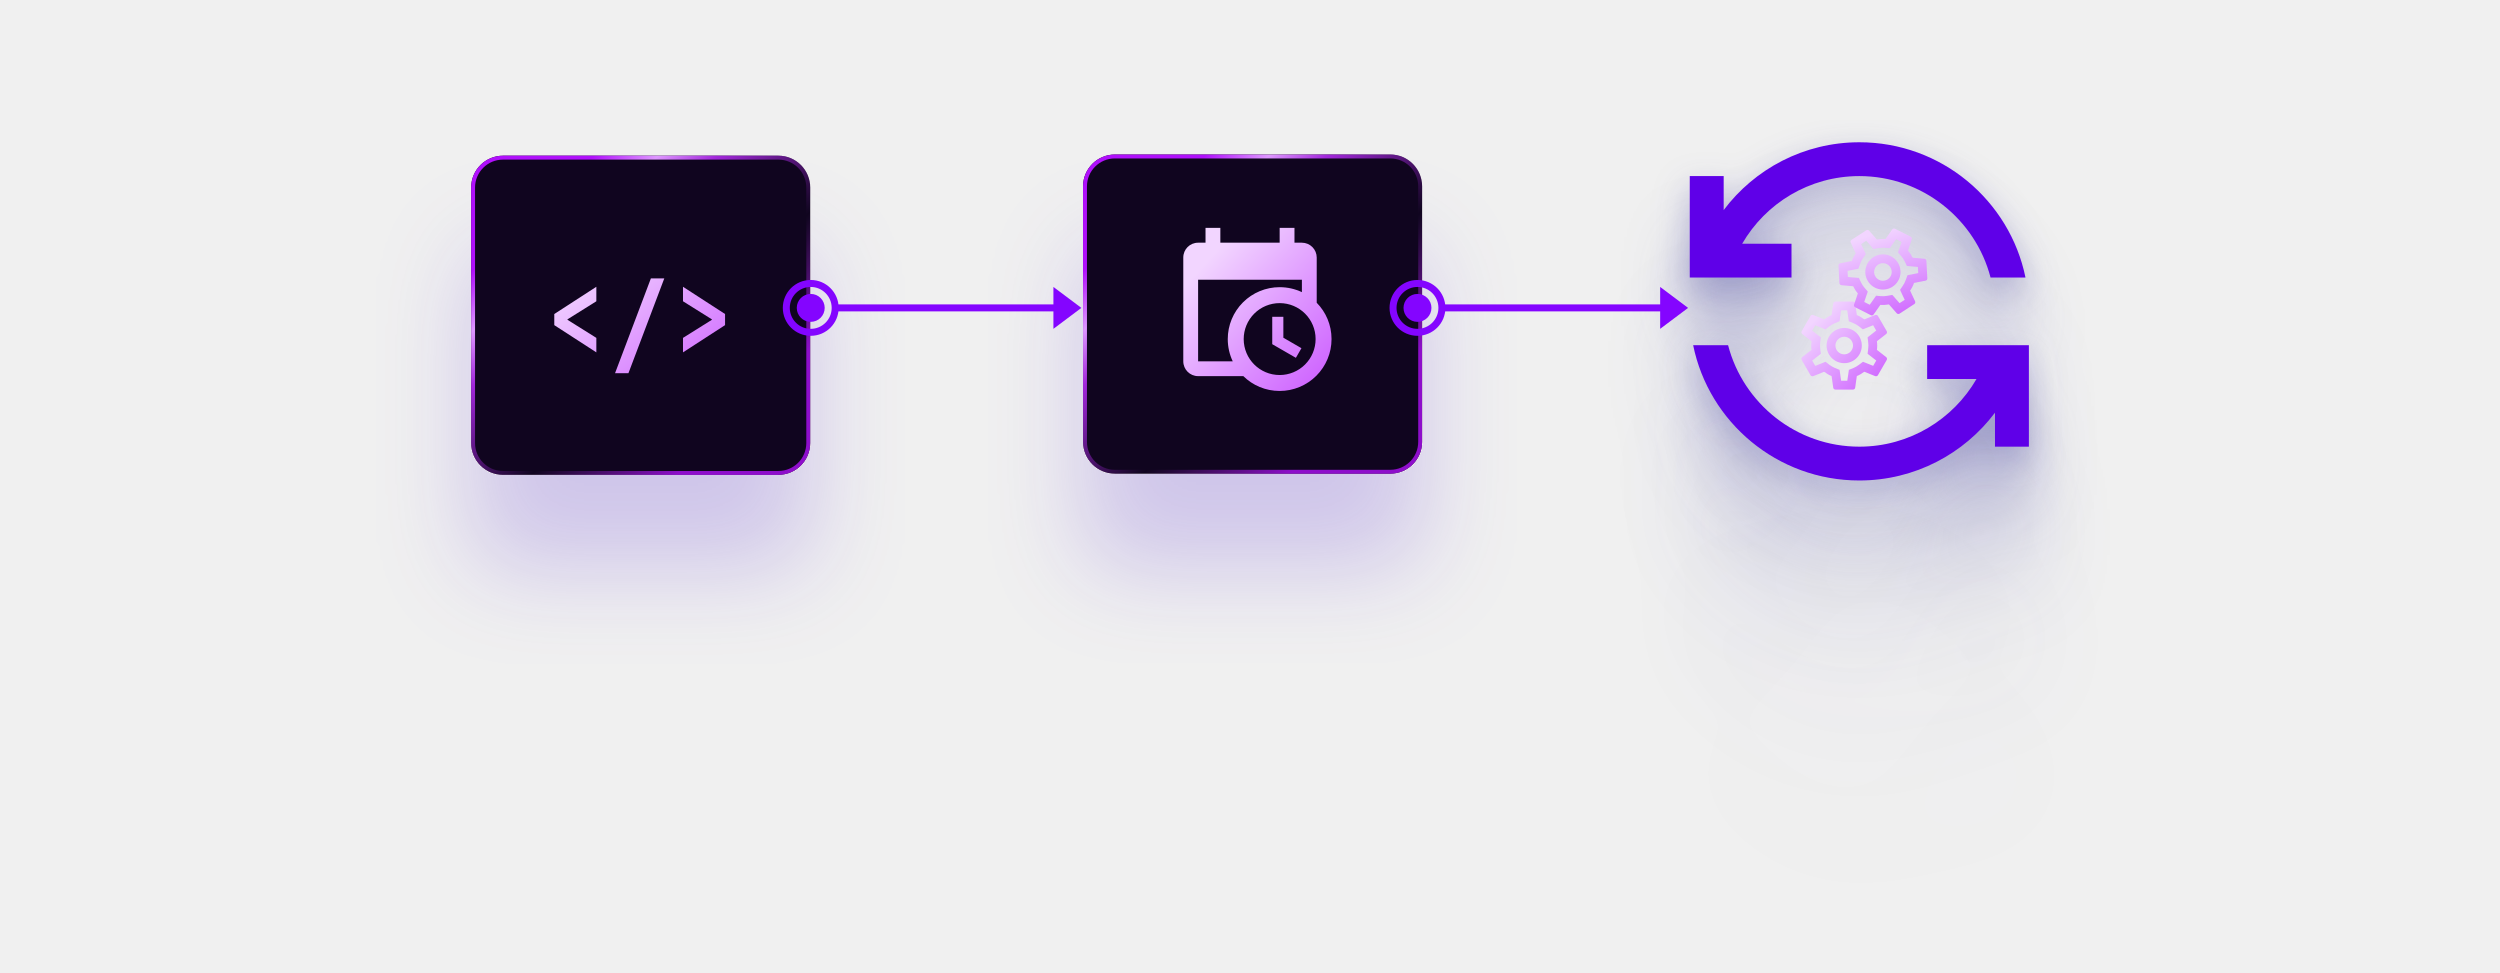
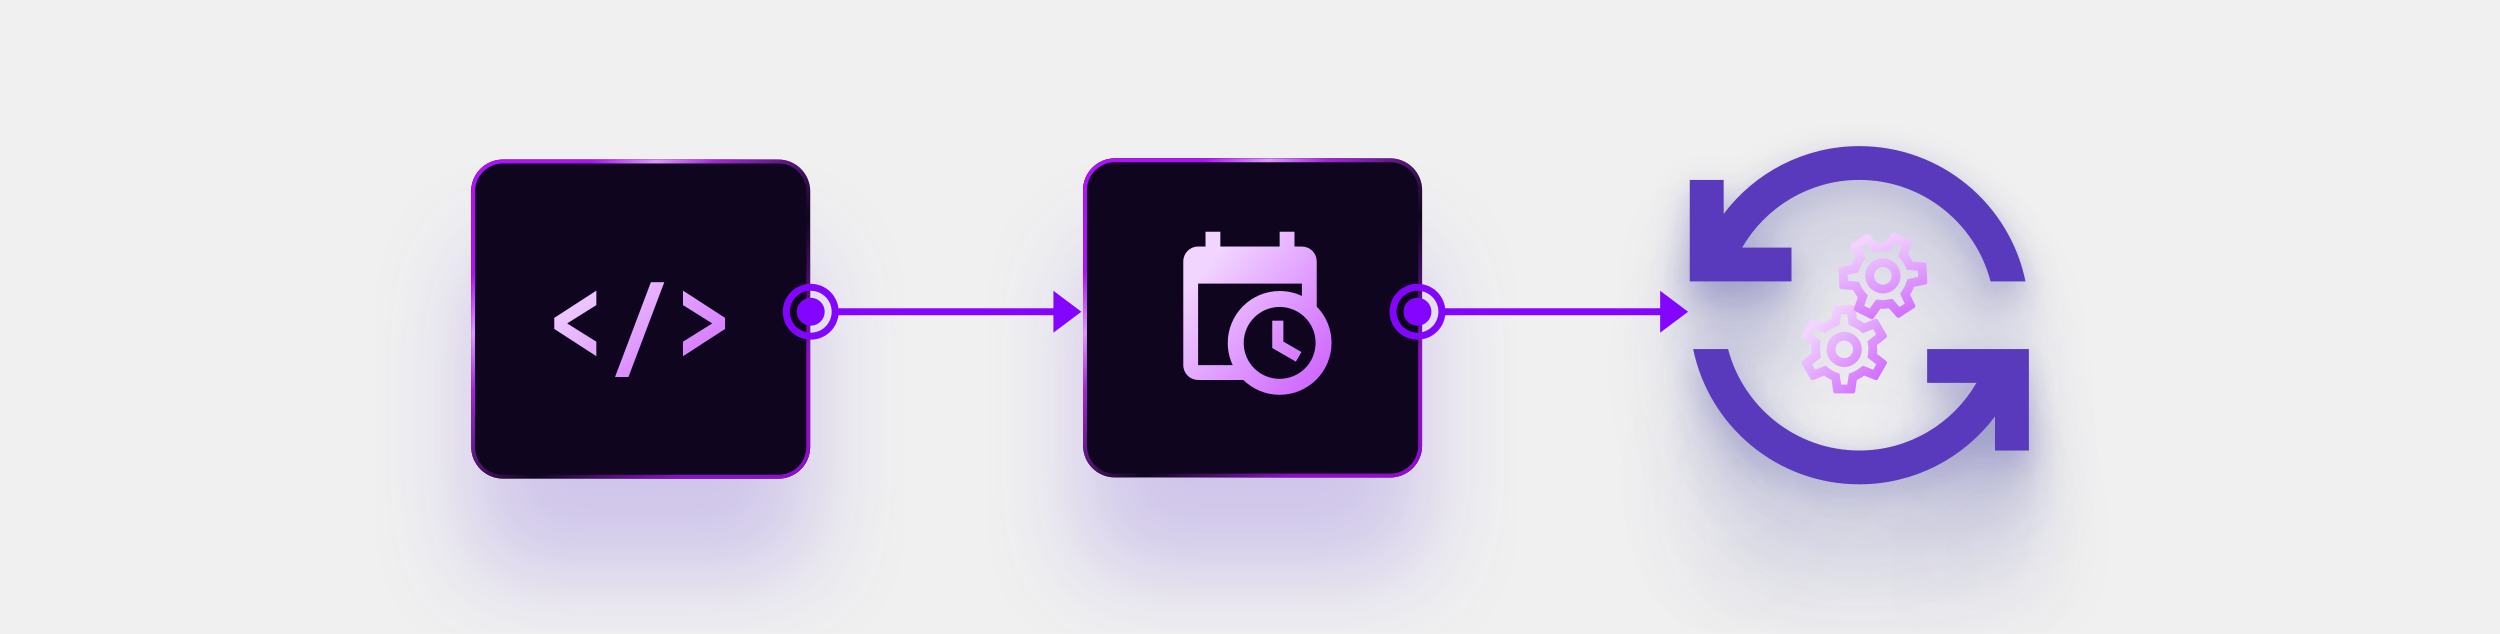
- <svg xmlns="http://www.w3.org/2000/svg" width="568" height="221" viewBox="0 0 568 221" fill="none">
-   <g filter="url(#filter0_d_4805_28004)">
-     <rect x="107.039" y="35.373" width="77.045" height="72.524" rx="7.236" fill="#10051F" />
-     <rect x="107.485" y="35.819" width="76.153" height="71.632" rx="6.79" stroke="url(#paint0_linear_4805_28004)" stroke-width="0.893" />
-   </g>
-   <path d="M135.49 80.059L125.934 73.87V71.344L135.49 65.155V68.448L128.93 72.558V72.657L135.49 76.766V80.059ZM139.739 84.787L147.883 63.249H150.929L142.784 84.787H139.739ZM155.177 80.059V76.766L161.737 72.657V72.558L155.177 68.448V65.155L164.733 71.344V73.87L155.177 80.059Z" fill="url(#paint1_linear_4805_28004)" />
-   <g filter="url(#filter1_d_4805_28004)">
-     <rect x="246.064" y="35.103" width="77.045" height="72.524" rx="7.236" fill="#10051F" />
-     <rect x="246.511" y="35.55" width="76.153" height="71.632" rx="6.79" stroke="url(#paint2_linear_4805_28004)" stroke-width="0.893" />
-   </g>
-   <g filter="url(#filter2_ddddd_4805_28004)">
-     <path d="M437.848 78.43V86.114H449.058C443.742 95.297 433.803 101.483 422.438 101.483C408.107 101.483 396.049 91.647 392.621 78.43H384.685C388.268 95.95 403.793 109.167 422.438 109.167C435.036 109.167 446.246 103.096 453.258 93.76V101.483H460.962V78.43H437.848Z" fill="#5F00E8" />
-     <path d="M407.028 63.061V55.377H395.818C401.134 46.194 411.073 40.008 422.438 40.008C436.769 40.008 448.827 49.844 452.256 63.061H460.191C456.609 45.541 441.084 32.324 422.438 32.324C409.841 32.324 398.63 38.395 391.619 47.731V40.008H383.914V63.061H407.028Z" fill="#5F00E8" />
-   </g>
-   <path d="M189.75 69.953H242.892" stroke="#8405FF" stroke-width="1.586" />
-   <path fill-rule="evenodd" clip-rule="evenodd" d="M184.199 76.299C187.703 76.299 190.544 73.458 190.544 69.954C190.544 66.449 187.703 63.608 184.199 63.608C180.694 63.608 177.854 66.449 177.854 69.954C177.854 73.458 180.694 76.299 184.199 76.299ZM184.199 74.713C186.827 74.713 188.958 72.582 188.958 69.954C188.958 67.325 186.827 65.195 184.199 65.195C181.57 65.195 179.44 67.325 179.44 69.954C179.44 72.582 181.57 74.713 184.199 74.713ZM187.371 69.953C187.371 71.706 185.951 73.126 184.199 73.126C182.447 73.126 181.026 71.706 181.026 69.953C181.026 68.201 182.447 66.781 184.199 66.781C185.951 66.781 187.371 68.201 187.371 69.953Z" fill="#8405FF" />
-   <path fill-rule="evenodd" clip-rule="evenodd" d="M245.682 69.953L239.336 74.712V65.194L245.682 69.953Z" fill="#8405FF" />
-   <path d="M327.602 69.953H380.743" stroke="#8405FF" stroke-width="1.586" />
-   <path fill-rule="evenodd" clip-rule="evenodd" d="M322.05 76.299C325.555 76.299 328.396 73.458 328.396 69.954C328.396 66.449 325.555 63.608 322.05 63.608C318.546 63.608 315.705 66.449 315.705 69.954C315.705 73.458 318.546 76.299 322.05 76.299ZM322.05 74.713C324.679 74.713 326.809 72.582 326.809 69.954C326.809 67.325 324.679 65.195 322.05 65.195C319.422 65.195 317.291 67.325 317.291 69.954C317.291 72.582 319.422 74.713 322.05 74.713ZM325.223 69.953C325.223 71.706 323.803 73.126 322.05 73.126C320.298 73.126 318.878 71.706 318.878 69.953C318.878 68.201 320.298 66.781 322.05 66.781C323.803 66.781 325.223 68.201 325.223 69.953Z" fill="#8405FF" />
-   <path fill-rule="evenodd" clip-rule="evenodd" d="M383.533 69.953L377.188 74.712V65.194L383.533 69.953Z" fill="#8405FF" />
-   <path d="M289.053 71.983H291.579V76.733L295.689 79.108L294.425 81.297L289.053 78.198V71.983ZM295.79 63.562H272.21V82.089H280.076C279.351 80.556 278.947 78.838 278.947 77.036C278.947 73.909 280.189 70.91 282.4 68.7C284.611 66.489 287.61 65.246 290.737 65.246C292.539 65.246 294.257 65.651 295.79 66.375V63.562ZM272.21 85.457C270.341 85.457 268.842 83.942 268.842 82.089V58.509C268.842 56.64 270.341 55.141 272.21 55.141H273.895V51.773H277.263V55.141H290.737V51.773H294.105V55.141H295.79C296.683 55.141 297.54 55.496 298.172 56.128C298.803 56.759 299.158 57.616 299.158 58.509V68.783C301.247 70.906 302.527 73.819 302.527 77.036C302.527 80.163 301.285 83.162 299.074 85.373C296.863 87.584 293.864 88.826 290.737 88.826C287.52 88.826 284.606 87.546 282.484 85.457H272.21ZM290.737 68.868C288.571 68.868 286.493 69.728 284.961 71.26C283.429 72.792 282.568 74.87 282.568 77.036C282.568 81.55 286.223 85.205 290.737 85.205C291.81 85.205 292.872 84.993 293.863 84.583C294.854 84.172 295.755 83.571 296.513 82.812C297.272 82.054 297.873 81.153 298.284 80.162C298.694 79.171 298.906 78.109 298.906 77.036C298.906 72.522 295.251 68.868 290.737 68.868Z" fill="url(#paint3_linear_4805_28004)" />
-   <path d="M426.433 79.49C426.473 79.17 426.503 78.85 426.503 78.51C426.503 78.17 426.473 77.85 426.433 77.53L428.543 75.88C428.733 75.73 428.783 75.46 428.663 75.24L426.663 71.78C426.573 71.62 426.403 71.53 426.223 71.53C426.163 71.53 426.103 71.54 426.053 71.56L423.563 72.56C423.043 72.16 422.483 71.83 421.873 71.58L421.493 68.93C421.463 68.69 421.253 68.51 421.003 68.51H417.003C416.753 68.51 416.543 68.69 416.513 68.93L416.133 71.58C415.523 71.83 414.963 72.17 414.443 72.56L411.953 71.56C411.893 71.54 411.833 71.53 411.773 71.53C411.603 71.53 411.433 71.62 411.343 71.78L409.343 75.24C409.213 75.46 409.273 75.73 409.463 75.88L411.573 77.53C411.533 77.85 411.503 78.18 411.503 78.51C411.503 78.84 411.533 79.17 411.573 79.49L409.463 81.14C409.273 81.29 409.223 81.56 409.343 81.78L411.343 85.24C411.433 85.4 411.603 85.49 411.783 85.49C411.843 85.49 411.903 85.48 411.953 85.46L414.443 84.46C414.963 84.86 415.523 85.19 416.133 85.44L416.513 88.09C416.543 88.33 416.753 88.51 417.003 88.51H421.003C421.253 88.51 421.463 88.33 421.493 88.09L421.873 85.44C422.483 85.19 423.043 84.85 423.563 84.46L426.053 85.46C426.113 85.48 426.173 85.49 426.233 85.49C426.403 85.49 426.573 85.4 426.663 85.24L428.663 81.78C428.783 81.56 428.733 81.29 428.543 81.14L426.433 79.49ZM424.453 77.78C424.493 78.09 424.503 78.3 424.503 78.51C424.503 78.72 424.483 78.94 424.453 79.24L424.313 80.37L425.203 81.07L426.283 81.91L425.583 83.12L424.313 82.61L423.273 82.19L422.373 82.87C421.943 83.19 421.533 83.43 421.123 83.6L420.063 84.03L419.903 85.16L419.703 86.51H418.303L417.953 84.03L416.893 83.6C416.463 83.42 416.063 83.19 415.663 82.89L414.753 82.19L413.693 82.62L412.423 83.13L411.723 81.92L412.803 81.08L413.693 80.38L413.553 79.25C413.523 78.94 413.503 78.71 413.503 78.51C413.503 78.31 413.523 78.08 413.553 77.78L413.693 76.65L412.803 75.95L411.723 75.11L412.423 73.9L413.693 74.41L414.733 74.83L415.633 74.15C416.063 73.83 416.473 73.59 416.883 73.42L417.943 72.99L418.103 71.86L418.303 70.51H419.693L420.043 72.99L421.103 73.42C421.533 73.6 421.933 73.83 422.333 74.13L423.243 74.83L424.303 74.4L425.573 73.89L426.273 75.1L425.203 75.95L424.313 76.65L424.453 77.78ZM419.003 74.51C416.793 74.51 415.003 76.3 415.003 78.51C415.003 80.72 416.793 82.51 419.003 82.51C421.213 82.51 423.003 80.72 423.003 78.51C423.003 76.3 421.213 74.51 419.003 74.51ZM419.003 80.51C417.903 80.51 417.003 79.61 417.003 78.51C417.003 77.41 417.903 76.51 419.003 76.51C420.103 76.51 421.003 77.41 421.003 78.51C421.003 79.61 420.103 80.51 419.003 80.51Z" fill="url(#paint4_linear_4805_28004)" />
-   <g clip-path="url(#clip0_4805_28004)">
-     <path d="M433.979 66.027C434.16 65.76 434.332 65.488 434.486 65.185C434.64 64.882 434.758 64.583 434.867 64.279L437.495 63.764C437.733 63.716 437.9 63.498 437.892 63.247L437.676 59.257C437.668 59.073 437.557 58.916 437.397 58.835C437.343 58.807 437.285 58.789 437.232 58.785L434.559 58.548C434.276 57.956 433.926 57.409 433.496 56.909L434.357 54.375C434.439 54.147 434.333 53.892 434.11 53.778L430.544 51.967C430.321 51.854 430.052 51.919 429.917 52.12L428.378 54.31C427.721 54.257 427.068 54.306 426.427 54.419L424.66 52.4C424.616 52.355 424.567 52.318 424.513 52.291C424.362 52.214 424.169 52.218 424.017 52.319L420.667 54.499C420.451 54.636 420.382 54.904 420.484 55.124L421.618 57.55C421.437 57.817 421.261 58.098 421.112 58.392C420.962 58.687 420.84 58.994 420.73 59.298L418.102 59.813C417.864 59.861 417.698 60.079 417.705 60.33L417.921 64.32C417.929 64.504 418.04 64.661 418.2 64.742C418.254 64.769 418.312 64.788 418.366 64.793L421.039 65.029C421.321 65.621 421.671 66.168 422.102 66.668L421.24 69.202C421.158 69.43 421.264 69.686 421.487 69.799L425.053 71.61C425.276 71.723 425.545 71.658 425.68 71.458L427.219 69.267C427.876 69.32 428.53 69.271 429.17 69.158L430.937 71.178C430.982 71.223 431.031 71.259 431.084 71.286C431.236 71.363 431.428 71.36 431.581 71.258L434.931 69.078C435.137 68.937 435.215 68.673 435.113 68.454L433.979 66.027ZM432.988 63.606C432.884 63.9 432.797 64.092 432.702 64.279C432.607 64.466 432.49 64.653 432.327 64.907L431.691 65.852L432.167 66.879L432.75 68.117L431.578 68.878L430.676 67.849L429.939 67.003L428.829 67.202C428.301 67.293 427.826 67.321 427.384 67.287L426.244 67.19L425.59 68.125L424.8 69.238L423.552 68.604L424.363 66.235L423.612 65.371C423.311 65.016 423.058 64.63 422.837 64.181L422.343 63.145L421.203 63.048L419.84 62.928L419.764 61.532L421.107 61.272L422.217 61.051L422.604 59.98C422.718 59.69 422.804 59.476 422.895 59.298C422.985 59.12 423.107 58.924 423.27 58.67L423.907 57.726L423.43 56.699L422.847 55.461L424.019 54.699L424.921 55.728L425.658 56.574L426.768 56.375C427.297 56.285 427.771 56.256 428.213 56.29L429.353 56.387L430.008 55.452L430.797 54.339L432.036 54.968L431.226 57.338L431.976 58.201C432.278 58.556 432.53 58.943 432.751 59.391L433.245 60.428L434.385 60.524L435.748 60.645L435.825 62.04L434.486 62.314L433.375 62.535L432.988 63.606ZM429.61 58.222C427.64 57.221 425.233 58.007 424.232 59.977C423.231 61.948 424.017 64.354 425.987 65.355C427.958 66.356 430.364 65.57 431.365 63.6C432.366 61.63 431.58 59.223 429.61 58.222ZM426.893 63.572C425.912 63.074 425.517 61.864 426.015 60.883C426.514 59.902 427.724 59.507 428.704 60.005C429.685 60.504 430.08 61.714 429.582 62.694C429.084 63.675 427.874 64.07 426.893 63.572Z" fill="url(#paint5_linear_4805_28004)" />
+ <svg xmlns="http://www.w3.org/2000/svg" width="568" height="144" viewBox="0 0 568 144" fill="none">
+   <g clip-path="url(#clip0_5305_29142)">
+     <g filter="url(#filter0_d_5305_29142)">
+       <rect x="107.039" y="36.245" width="77.045" height="72.524" rx="7.236" fill="#10051F" />
+       <rect x="107.485" y="36.691" width="76.153" height="71.632" rx="6.79" stroke="url(#paint0_linear_5305_29142)" stroke-width="0.893" />
+     </g>
+     <path d="M135.489 80.931L125.933 74.742V72.216L135.489 66.028V69.32L128.929 73.43V73.529L135.489 77.638V80.931ZM139.738 85.659L147.883 64.121H150.928L142.783 85.659H139.738ZM155.176 80.931V77.638L161.736 73.529V73.43L155.176 69.32V66.028L164.732 72.216V74.742L155.176 80.931Z" fill="url(#paint1_linear_5305_29142)" />
+     <g filter="url(#filter1_d_5305_29142)">
+       <rect x="246.064" y="35.975" width="77.045" height="72.524" rx="7.236" fill="#10051F" />
+       <rect x="246.511" y="36.421" width="76.153" height="71.632" rx="6.79" stroke="url(#paint2_linear_5305_29142)" stroke-width="0.893" />
+     </g>
+     <g filter="url(#filter2_ddddd_5305_29142)">
+       <path d="M437.848 79.302V86.986H449.058C443.742 96.169 433.803 102.355 422.438 102.355C408.107 102.355 396.049 92.519 392.621 79.302H384.685C388.268 96.822 403.793 110.039 422.438 110.039C435.036 110.039 446.246 103.968 453.258 94.632V102.355H460.962V79.302H437.848Z" fill="#5A3ABC" />
+       <path d="M407.028 63.933V56.249H395.818C401.134 47.066 411.073 40.88 422.438 40.88C436.769 40.88 448.827 50.716 452.256 63.933H460.191C456.609 46.413 441.084 33.196 422.438 33.196C409.841 33.196 398.63 39.267 391.619 48.603V40.88H383.914V63.933H407.028Z" fill="#5A3ABC" />
+     </g>
+     <path d="M189.752 70.825H242.893" stroke="#8405FF" stroke-width="1.586" />
+     <path fill-rule="evenodd" clip-rule="evenodd" d="M184.199 77.171C187.703 77.171 190.544 74.33 190.544 70.825C190.544 67.321 187.703 64.48 184.199 64.48C180.694 64.48 177.854 67.321 177.854 70.825C177.854 74.33 180.694 77.171 184.199 77.171ZM184.199 75.584C186.827 75.584 188.958 73.454 188.958 70.825C188.958 68.197 186.827 66.066 184.199 66.066C181.57 66.066 179.44 68.197 179.44 70.825C179.44 73.454 181.57 75.584 184.199 75.584ZM187.371 70.825C187.371 72.577 185.951 73.998 184.199 73.998C182.447 73.998 181.026 72.577 181.026 70.825C181.026 69.073 182.447 67.652 184.199 67.652C185.951 67.652 187.371 69.073 187.371 70.825Z" fill="#8405FF" />
+     <path fill-rule="evenodd" clip-rule="evenodd" d="M245.682 70.825L239.337 75.584V66.066L245.682 70.825Z" fill="#8405FF" />
+     <path d="M327.603 70.825H380.745" stroke="#8405FF" stroke-width="1.586" />
+     <path fill-rule="evenodd" clip-rule="evenodd" d="M322.05 77.171C325.555 77.171 328.396 74.33 328.396 70.825C328.396 67.321 325.555 64.48 322.05 64.48C318.546 64.48 315.705 67.321 315.705 70.825C315.705 74.33 318.546 77.171 322.05 77.171ZM322.05 75.584C324.679 75.584 326.809 73.454 326.809 70.825C326.809 68.197 324.679 66.066 322.05 66.066C319.422 66.066 317.291 68.197 317.291 70.825C317.291 73.454 319.422 75.584 322.05 75.584ZM325.223 70.825C325.223 72.577 323.803 73.998 322.05 73.998C320.298 73.998 318.878 72.577 318.878 70.825C318.878 69.073 320.298 67.652 322.05 67.652C323.803 67.652 325.223 69.073 325.223 70.825Z" fill="#8405FF" />
+     <path fill-rule="evenodd" clip-rule="evenodd" d="M383.533 70.825L377.188 75.584V66.066L383.533 70.825Z" fill="#8405FF" />
+     <path d="M289.053 72.855H291.579V77.605L295.689 79.98L294.425 82.169L289.053 79.07V72.855ZM295.79 64.434H272.21V82.961H280.076C279.351 81.428 278.947 79.71 278.947 77.908C278.947 74.781 280.189 71.782 282.4 69.571C284.611 67.36 287.61 66.118 290.737 66.118C292.539 66.118 294.257 66.522 295.79 67.247V64.434ZM272.21 86.329C270.341 86.329 268.842 84.813 268.842 82.961V59.381C268.842 57.512 270.341 56.013 272.21 56.013H273.895V52.644H277.263V56.013H290.737V52.644H294.105V56.013H295.79C296.683 56.013 297.54 56.367 298.172 56.999C298.803 57.631 299.158 58.488 299.158 59.381V69.655C301.247 71.777 302.527 74.691 302.527 77.908C302.527 81.035 301.285 84.033 299.074 86.244C296.863 88.455 293.864 89.698 290.737 89.698C287.52 89.698 284.606 88.418 282.484 86.329H272.21ZM290.737 69.739C288.571 69.739 286.493 70.6 284.961 72.132C283.429 73.664 282.568 75.741 282.568 77.908C282.568 82.422 286.223 86.076 290.737 86.076C291.81 86.076 292.872 85.865 293.863 85.455C294.854 85.044 295.755 84.442 296.513 83.684C297.272 82.925 297.873 82.025 298.284 81.034C298.694 80.043 298.906 78.981 298.906 77.908C298.906 73.394 295.251 69.739 290.737 69.739Z" fill="url(#paint3_linear_5305_29142)" />
+     <path d="M426.432 80.362C426.472 80.042 426.502 79.722 426.502 79.382C426.502 79.042 426.472 78.722 426.432 78.402L428.542 76.752C428.732 76.602 428.782 76.332 428.662 76.112L426.662 72.652C426.572 72.492 426.402 72.402 426.222 72.402C426.162 72.402 426.102 72.412 426.052 72.432L423.562 73.432C423.042 73.032 422.482 72.702 421.872 72.452L421.492 69.802C421.462 69.562 421.252 69.382 421.002 69.382H417.002C416.752 69.382 416.542 69.562 416.512 69.802L416.132 72.452C415.522 72.702 414.962 73.042 414.442 73.432L411.952 72.432C411.892 72.412 411.832 72.402 411.772 72.402C411.602 72.402 411.432 72.492 411.342 72.652L409.342 76.112C409.212 76.332 409.272 76.602 409.462 76.752L411.572 78.402C411.532 78.722 411.502 79.052 411.502 79.382C411.502 79.712 411.532 80.042 411.572 80.362L409.462 82.012C409.272 82.162 409.222 82.432 409.342 82.652L411.342 86.112C411.432 86.272 411.602 86.362 411.782 86.362C411.842 86.362 411.902 86.352 411.952 86.332L414.442 85.332C414.962 85.732 415.522 86.062 416.132 86.312L416.512 88.962C416.542 89.202 416.752 89.382 417.002 89.382H421.002C421.252 89.382 421.462 89.202 421.492 88.962L421.872 86.312C422.482 86.062 423.042 85.722 423.562 85.332L426.052 86.332C426.112 86.352 426.172 86.362 426.232 86.362C426.402 86.362 426.572 86.272 426.662 86.112L428.662 82.652C428.782 82.432 428.732 82.162 428.542 82.012L426.432 80.362ZM424.452 78.652C424.492 78.962 424.502 79.172 424.502 79.382C424.502 79.592 424.482 79.812 424.452 80.112L424.312 81.242L425.202 81.942L426.282 82.782L425.582 83.992L424.312 83.482L423.272 83.062L422.372 83.742C421.942 84.062 421.532 84.302 421.122 84.472L420.062 84.902L419.902 86.032L419.702 87.382H418.302L417.952 84.902L416.892 84.472C416.462 84.292 416.062 84.062 415.662 83.762L414.752 83.062L413.692 83.492L412.422 84.002L411.722 82.792L412.802 81.952L413.692 81.252L413.552 80.122C413.522 79.812 413.502 79.582 413.502 79.382C413.502 79.182 413.522 78.952 413.552 78.652L413.692 77.522L412.802 76.822L411.722 75.982L412.422 74.772L413.692 75.282L414.732 75.702L415.632 75.022C416.062 74.702 416.472 74.462 416.882 74.292L417.942 73.862L418.102 72.732L418.302 71.382H419.692L420.042 73.862L421.102 74.292C421.532 74.472 421.932 74.702 422.332 75.002L423.242 75.702L424.302 75.272L425.572 74.762L426.272 75.972L425.202 76.822L424.312 77.522L424.452 78.652ZM419.002 75.382C416.792 75.382 415.002 77.172 415.002 79.382C415.002 81.592 416.792 83.382 419.002 83.382C421.212 83.382 423.002 81.592 423.002 79.382C423.002 77.172 421.212 75.382 419.002 75.382ZM419.002 81.382C417.902 81.382 417.002 80.482 417.002 79.382C417.002 78.282 417.902 77.382 419.002 77.382C420.102 77.382 421.002 78.282 421.002 79.382C421.002 80.482 420.102 81.382 419.002 81.382Z" fill="url(#paint4_linear_5305_29142)" />
+     <g clip-path="url(#clip1_5305_29142)">
+       <path d="M433.979 66.899C434.16 66.632 434.331 66.36 434.485 66.057C434.639 65.754 434.757 65.455 434.867 65.151L437.495 64.636C437.732 64.588 437.899 64.37 437.892 64.119L437.676 60.129C437.668 59.945 437.557 59.788 437.396 59.707C437.343 59.679 437.285 59.661 437.231 59.656L434.558 59.42C434.276 58.828 433.926 58.281 433.495 57.781L434.357 55.247C434.439 55.019 434.333 54.763 434.11 54.65L430.544 52.839C430.321 52.726 430.052 52.791 429.916 52.991L428.378 55.182C427.721 55.129 427.067 55.178 426.427 55.291L424.66 53.271C424.615 53.226 424.566 53.19 424.513 53.163C424.361 53.086 424.169 53.089 424.016 53.191L420.666 55.371C420.451 55.508 420.382 55.776 420.484 55.995L421.618 58.422C421.437 58.689 421.261 58.97 421.111 59.264C420.962 59.558 420.839 59.866 420.73 60.17L418.102 60.685C417.864 60.733 417.697 60.951 417.705 61.202L417.921 65.192C417.929 65.376 418.04 65.533 418.2 65.614C418.254 65.641 418.312 65.66 418.365 65.665L421.038 65.9C421.321 66.493 421.671 67.04 422.101 67.54L421.24 70.074C421.158 70.302 421.264 70.558 421.487 70.671L425.053 72.482C425.276 72.595 425.545 72.53 425.68 72.329L427.219 70.139C427.876 70.192 428.529 70.143 429.17 70.03L430.937 72.05C430.981 72.095 431.03 72.131 431.084 72.158C431.235 72.235 431.428 72.231 431.58 72.13L434.93 69.95C435.137 69.809 435.215 69.545 435.113 69.325L433.979 66.899ZM432.988 64.478C432.883 64.772 432.797 64.964 432.702 65.151C432.607 65.338 432.49 65.525 432.327 65.779L431.69 66.723L432.167 67.751L432.749 68.989L431.577 69.75L430.676 68.721L429.939 67.875L428.829 68.074C428.3 68.165 427.826 68.193 427.384 68.159L426.244 68.062L425.589 68.997L424.8 70.11L423.552 69.476L424.363 67.107L423.612 66.243C423.31 65.888 423.058 65.502 422.837 65.053L422.343 64.017L421.203 63.92L419.84 63.8L419.763 62.404L421.107 62.144L422.217 61.923L422.604 60.852C422.718 60.562 422.804 60.348 422.895 60.17C422.985 59.992 423.107 59.795 423.27 59.542L423.906 58.598L423.43 57.57L422.847 56.332L424.019 55.571L424.921 56.6L425.658 57.446L426.768 57.247C427.296 57.157 427.771 57.128 428.213 57.162L429.353 57.259L430.007 56.324L430.797 55.211L432.036 55.84L431.225 58.21L431.976 59.073C432.278 59.428 432.53 59.815 432.751 60.263L433.245 61.299L434.385 61.396L435.748 61.517L435.824 62.912L434.485 63.186L433.375 63.407L432.988 64.478ZM429.61 59.094C427.639 58.093 425.233 58.879 424.232 60.849C423.231 62.82 424.017 65.226 425.987 66.227C427.957 67.228 430.364 66.442 431.365 64.472C432.365 62.501 431.58 60.095 429.61 59.094ZM426.893 64.444C425.912 63.946 425.517 62.736 426.015 61.755C426.513 60.774 427.723 60.379 428.704 60.877C429.685 61.375 430.08 62.585 429.582 63.566C429.083 64.547 427.873 64.942 426.893 64.444Z" fill="url(#paint5_linear_5305_29142)" />
+     </g>
  </g>
  <defs>
-     <filter id="filter0_d_4805_28004" x="85.618" y="35.373" width="119.886" height="115.366" filterUnits="userSpaceOnUse" color-interpolation-filters="sRGB">
+     <filter id="filter0_d_5305_29142" x="85.618" y="36.245" width="119.887" height="115.366" filterUnits="userSpaceOnUse" color-interpolation-filters="sRGB">
      <feFlood flood-opacity="0" result="BackgroundImageFix" />
      <feColorMatrix in="SourceAlpha" type="matrix" values="0 0 0 0 0 0 0 0 0 0 0 0 0 0 0 0 0 0 127 0" result="hardAlpha" />
      <feOffset dy="21.421" />
      <feGaussianBlur stdDeviation="10.71" />
      <feComposite in2="hardAlpha" operator="out" />
      <feColorMatrix type="matrix" values="0 0 0 0 0.353 0 0 0 0 0.184 0 0 0 0 0.835 0 0 0 0.22 0" />
-       <feBlend mode="normal" in2="BackgroundImageFix" result="effect1_dropShadow_4805_28004" />
-       <feBlend mode="normal" in="SourceGraphic" in2="effect1_dropShadow_4805_28004" result="shape" />
+       <feBlend mode="normal" in2="BackgroundImageFix" result="effect1_dropShadow_5305_29142" />
+       <feBlend mode="normal" in="SourceGraphic" in2="effect1_dropShadow_5305_29142" result="shape" />
    </filter>
-     <filter id="filter1_d_4805_28004" x="224.644" y="35.103" width="119.886" height="115.366" filterUnits="userSpaceOnUse" color-interpolation-filters="sRGB">
+     <filter id="filter1_d_5305_29142" x="224.644" y="35.975" width="119.887" height="115.366" filterUnits="userSpaceOnUse" color-interpolation-filters="sRGB">
      <feFlood flood-opacity="0" result="BackgroundImageFix" />
      <feColorMatrix in="SourceAlpha" type="matrix" values="0 0 0 0 0 0 0 0 0 0 0 0 0 0 0 0 0 0 127 0" result="hardAlpha" />
      <feOffset dy="21.421" />
      <feGaussianBlur stdDeviation="10.71" />
      <feComposite in2="hardAlpha" operator="out" />
      <feColorMatrix type="matrix" values="0 0 0 0 0.353 0 0 0 0 0.184 0 0 0 0 0.835 0 0 0 0.22 0" />
-       <feBlend mode="normal" in2="BackgroundImageFix" result="effect1_dropShadow_4805_28004" />
-       <feBlend mode="normal" in="SourceGraphic" in2="effect1_dropShadow_4805_28004" result="shape" />
+       <feBlend mode="normal" in2="BackgroundImageFix" result="effect1_dropShadow_5305_29142" />
+       <feBlend mode="normal" in="SourceGraphic" in2="effect1_dropShadow_5305_29142" result="shape" />
    </filter>
-     <filter id="filter2_ddddd_4805_28004" x="359.914" y="27.324" width="125.049" height="192.843" filterUnits="userSpaceOnUse" color-interpolation-filters="sRGB">
+     <filter id="filter2_ddddd_5305_29142" x="359.914" y="28.196" width="125.048" height="192.843" filterUnits="userSpaceOnUse" color-interpolation-filters="sRGB">
      <feFlood flood-opacity="0" result="BackgroundImageFix" />
      <feColorMatrix in="SourceAlpha" type="matrix" values="0 0 0 0 0 0 0 0 0 0 0 0 0 0 0 0 0 0 127 0" result="hardAlpha" />
      <feOffset dy="3" />
      <feGaussianBlur stdDeviation="4" />
      <feColorMatrix type="matrix" values="0 0 0 0 0.173 0 0 0 0 0.165 0 0 0 0 0.573 0 0 0 0.29 0" />
-       <feBlend mode="normal" in2="BackgroundImageFix" result="effect1_dropShadow_4805_28004" />
+       <feBlend mode="normal" in2="BackgroundImageFix" result="effect1_dropShadow_5305_29142" />
      <feColorMatrix in="SourceAlpha" type="matrix" values="0 0 0 0 0 0 0 0 0 0 0 0 0 0 0 0 0 0 127 0" result="hardAlpha" />
      <feOffset dy="14" />
      <feGaussianBlur stdDeviation="7" />
      <feColorMatrix type="matrix" values="0 0 0 0 0.173 0 0 0 0 0.165 0 0 0 0 0.573 0 0 0 0.26 0" />
-       <feBlend mode="normal" in2="effect1_dropShadow_4805_28004" result="effect2_dropShadow_4805_28004" />
+       <feBlend mode="normal" in2="effect1_dropShadow_5305_29142" result="effect2_dropShadow_5305_29142" />
      <feColorMatrix in="SourceAlpha" type="matrix" values="0 0 0 0 0 0 0 0 0 0 0 0 0 0 0 0 0 0 127 0" result="hardAlpha" />
      <feOffset dy="31" />
      <feGaussianBlur stdDeviation="9.5" />
      <feColorMatrix type="matrix" values="0 0 0 0 0.173 0 0 0 0 0.165 0 0 0 0 0.573 0 0 0 0.15 0" />
-       <feBlend mode="normal" in2="effect2_dropShadow_4805_28004" result="effect3_dropShadow_4805_28004" />
+       <feBlend mode="normal" in2="effect2_dropShadow_5305_29142" result="effect3_dropShadow_5305_29142" />
      <feColorMatrix in="SourceAlpha" type="matrix" values="0 0 0 0 0 0 0 0 0 0 0 0 0 0 0 0 0 0 127 0" result="hardAlpha" />
      <feOffset dy="56" />
      <feGaussianBlur stdDeviation="11" />
      <feColorMatrix type="matrix" values="0 0 0 0 0.173 0 0 0 0 0.165 0 0 0 0 0.573 0 0 0 0.04 0" />
-       <feBlend mode="normal" in2="effect3_dropShadow_4805_28004" result="effect4_dropShadow_4805_28004" />
+       <feBlend mode="normal" in2="effect3_dropShadow_5305_29142" result="effect4_dropShadow_5305_29142" />
      <feColorMatrix in="SourceAlpha" type="matrix" values="0 0 0 0 0 0 0 0 0 0 0 0 0 0 0 0 0 0 127 0" result="hardAlpha" />
      <feOffset dy="87" />
      <feGaussianBlur stdDeviation="12" />
      <feColorMatrix type="matrix" values="0 0 0 0 0.173 0 0 0 0 0.165 0 0 0 0 0.573 0 0 0 0.01 0" />
-       <feBlend mode="normal" in2="effect4_dropShadow_4805_28004" result="effect5_dropShadow_4805_28004" />
-       <feBlend mode="normal" in="SourceGraphic" in2="effect5_dropShadow_4805_28004" result="shape" />
+       <feBlend mode="normal" in2="effect4_dropShadow_5305_29142" result="effect5_dropShadow_5305_29142" />
+       <feBlend mode="normal" in="SourceGraphic" in2="effect5_dropShadow_5305_29142" result="shape" />
    </filter>
-     <linearGradient id="paint0_linear_4805_28004" x1="118.647" y1="48.837" x2="178.923" y2="112.765" gradientUnits="userSpaceOnUse">
+     <linearGradient id="paint0_linear_5305_29142" x1="118.647" y1="49.708" x2="178.923" y2="113.636" gradientUnits="userSpaceOnUse">
      <stop offset="0.016" stop-color="#B010FB" />
      <stop offset="0.13" stop-color="#DE97FF" />
      <stop offset="0.234" stop-color="#A227DB" />
      <stop offset="0.505" stop-color="#A227DB" stop-opacity="0" />
      <stop offset="0.766" stop-color="#A610EC" stop-opacity="0.84" />
    </linearGradient>
-     <linearGradient id="paint1_linear_4805_28004" x1="129.842" y1="61.138" x2="157.085" y2="97.135" gradientUnits="userSpaceOnUse">
+     <linearGradient id="paint1_linear_5305_29142" x1="129.841" y1="62.01" x2="157.084" y2="98.007" gradientUnits="userSpaceOnUse">
      <stop offset="0.016" stop-color="#F2D5FF" />
      <stop offset="1" stop-color="#CB5AFF" />
    </linearGradient>
-     <linearGradient id="paint2_linear_4805_28004" x1="257.673" y1="48.567" x2="317.949" y2="112.495" gradientUnits="userSpaceOnUse">
+     <linearGradient id="paint2_linear_5305_29142" x1="257.673" y1="49.439" x2="317.949" y2="113.367" gradientUnits="userSpaceOnUse">
      <stop offset="0.016" stop-color="#B010FB" />
      <stop offset="0.13" stop-color="#DE97FF" />
      <stop offset="0.234" stop-color="#A227DB" />
      <stop offset="0.505" stop-color="#A227DB" stop-opacity="0" />
      <stop offset="0.766" stop-color="#A610EC" stop-opacity="0.84" />
    </linearGradient>
-     <linearGradient id="paint3_linear_4805_28004" x1="273.917" y1="58.651" x2="304.621" y2="86.518" gradientUnits="userSpaceOnUse">
+     <linearGradient id="paint3_linear_5305_29142" x1="273.917" y1="59.523" x2="304.621" y2="87.39" gradientUnits="userSpaceOnUse">
      <stop offset="0.016" stop-color="#F2D5FF" />
      <stop offset="1" stop-color="#CB5AFF" />
    </linearGradient>
-     <linearGradient id="paint4_linear_4805_28004" x1="412.205" y1="72.223" x2="428.848" y2="88.386" gradientUnits="userSpaceOnUse">
+     <linearGradient id="paint4_linear_5305_29142" x1="412.204" y1="73.095" x2="428.848" y2="89.258" gradientUnits="userSpaceOnUse">
      <stop offset="0.016" stop-color="#F2D5FF" />
      <stop offset="1" stop-color="#CB5AFF" />
    </linearGradient>
-     <linearGradient id="paint5_linear_4805_28004" x1="424.584" y1="53.105" x2="432.105" y2="75.052" gradientUnits="userSpaceOnUse">
+     <linearGradient id="paint5_linear_5305_29142" x1="424.584" y1="53.976" x2="432.105" y2="75.924" gradientUnits="userSpaceOnUse">
      <stop offset="0.016" stop-color="#F2D5FF" />
      <stop offset="1" stop-color="#CB5AFF" />
    </linearGradient>
-     <clipPath id="clip0_4805_28004">
-       <rect width="24" height="24" fill="white" transform="translate(422.531 45.6543) rotate(26.9258)" />
+     <clipPath id="clip0_5305_29142">
+       <rect y="0.872" width="568" height="143" rx="16" fill="white" />
+     </clipPath>
+     <clipPath id="clip1_5305_29142">
+       <rect width="24" height="24" fill="white" transform="translate(422.531 46.5264) rotate(26.9258)" />
    </clipPath>
  </defs>
</svg>
